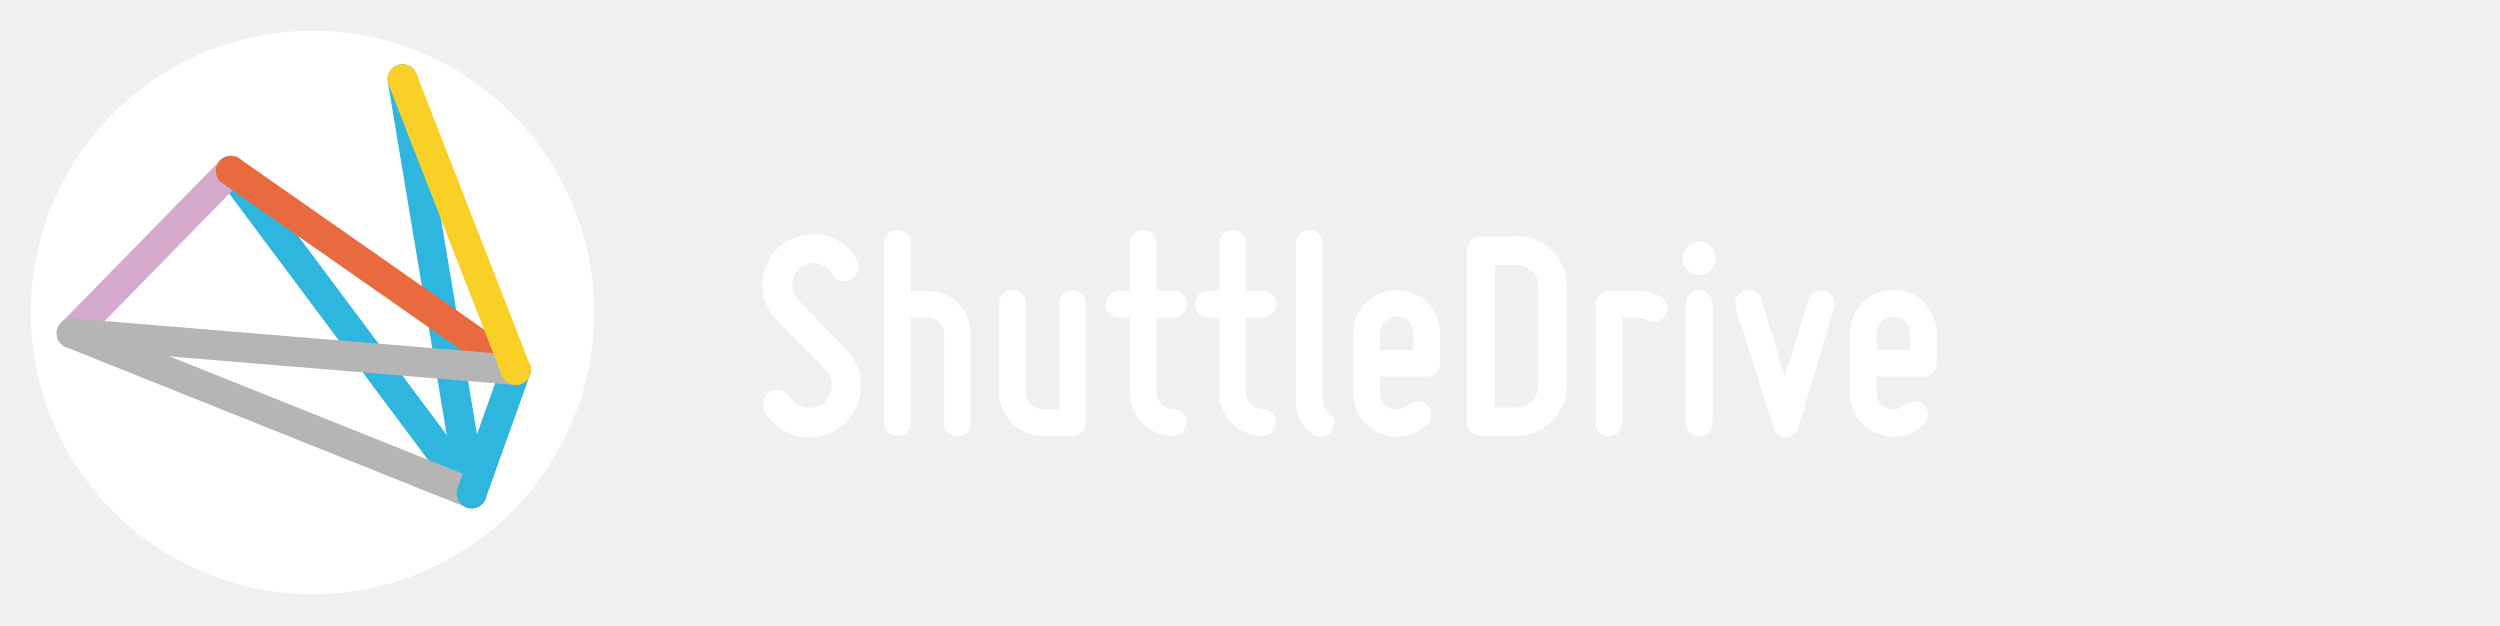
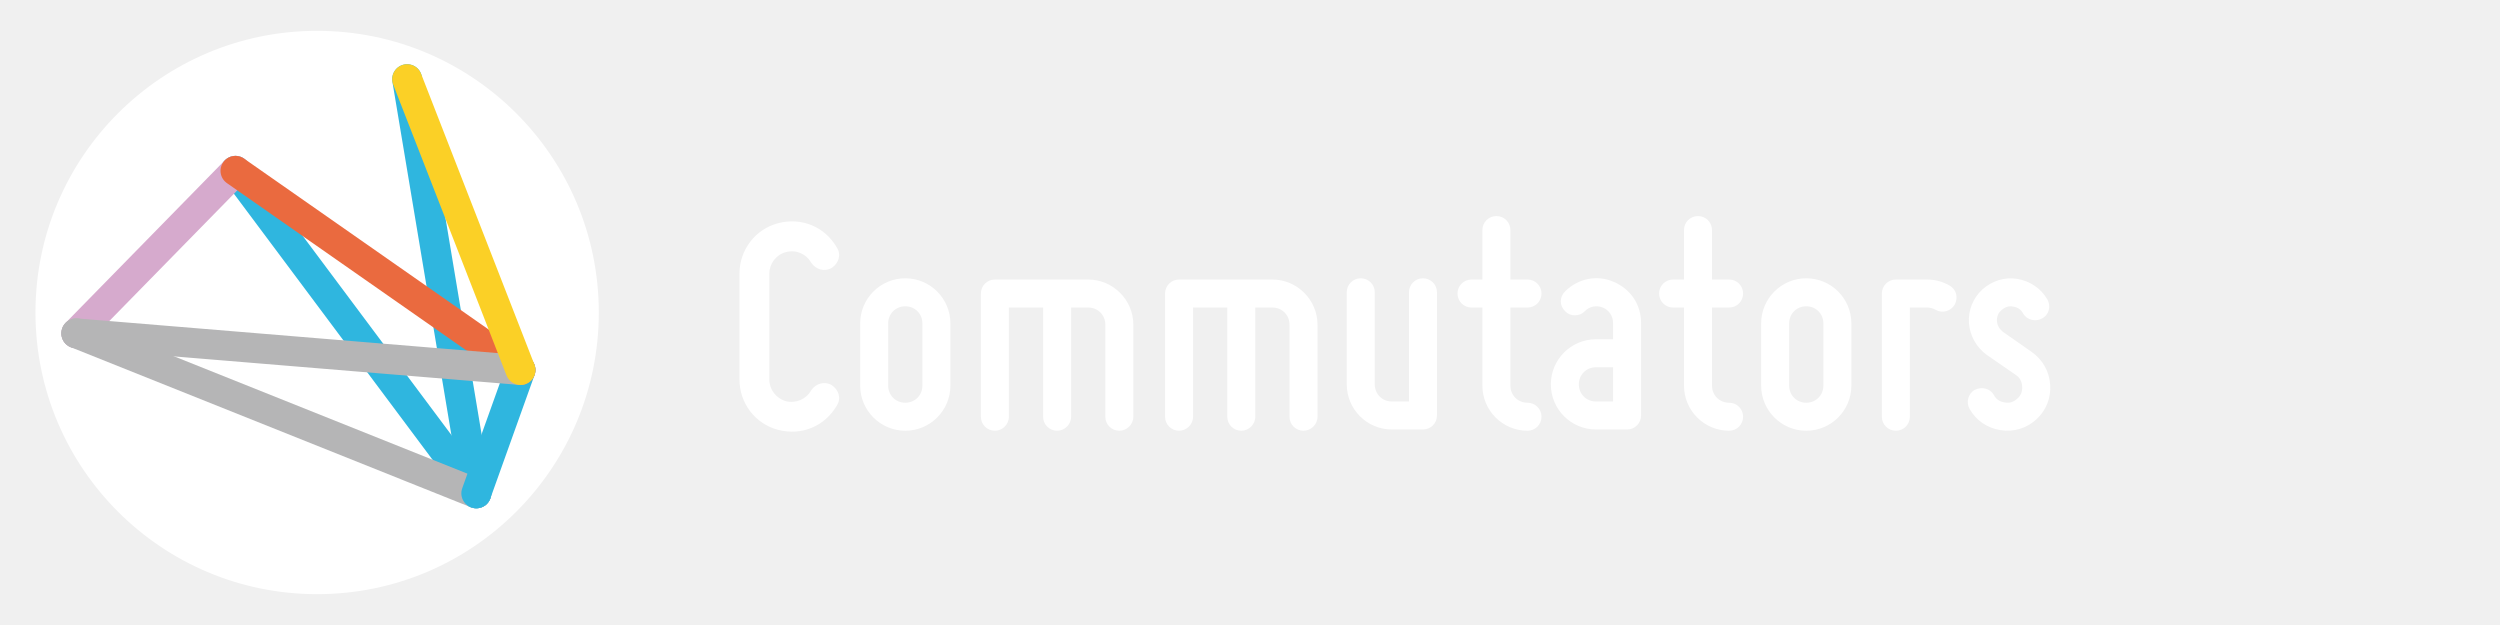
- <svg xmlns="http://www.w3.org/2000/svg" version="1.1" id="Layer_1" x="0px" y="0px" viewBox="0 0 300 75.1" style="enable-background:new 0 0 300 75.1;" xml:space="preserve">
-   <style type="text/css">
+ <svg xmlns="http://www.w3.org/2000/svg" version="1.1" id="Layer_1" x="0px" y="0px" viewBox="0 0 300 75" xml:space="preserve" width="300" height="75">
+   <defs id="defs66">
+     <linearGradient id="linearGradient990">
+       <stop style="stop-color:#ffffff;stop-opacity:1;" offset="0" id="stop988" />
+     </linearGradient>
+   </defs>
+   <style type="text/css" id="style2">
	.st0{fill:#FFFFFF;}
	.st1{fill:none;stroke:#2FB6DF;stroke-width:3.59;stroke-linecap:round;stroke-miterlimit:10;}
	.st2{fill:none;stroke:#D6AACD;stroke-width:3.59;stroke-linecap:round;stroke-miterlimit:10;}
	.st3{fill:none;stroke:#B5B5B6;stroke-width:3.59;stroke-linecap:round;stroke-miterlimit:10;}
	.st4{fill:none;stroke:#EA6A3F;stroke-width:3.59;stroke-linecap:round;stroke-miterlimit:10;}
	.st5{fill:none;stroke:#FBD026;stroke-width:3.59;stroke-linecap:round;stroke-miterlimit:10;}
	.st6{fill:#2FB6DF;}
	.st7{fill:none;stroke:#D15527;stroke-width:3.59;stroke-linecap:round;stroke-miterlimit:10;}
	.st8{fill:none;}
</style>
-   <g>
-     <g id="Layer_1_1_">
-       <circle class="st0" cx="37.5" cy="37.5" r="33.8" />
-       <line class="st1" x1="48.3" y1="9.5" x2="56.6" y2="59.2" />
-       <line class="st1" x1="27.7" y1="20.5" x2="56.6" y2="59.2" />
-       <line class="st2" x1="8.6" y1="40" x2="27.7" y2="20.5" />
-       <line class="st3" x1="8.6" y1="40" x2="56.6" y2="59.2" />
-       <line class="st1" x1="56.6" y1="59.2" x2="61.9" y2="44.4" />
-       <line class="st4" x1="27.7" y1="20.5" x2="61.9" y2="44.4" />
-       <line class="st3" x1="8.6" y1="40" x2="61.9" y2="44.4" />
-       <line class="st5" x1="48.3" y1="9.5" x2="61.9" y2="44.4" />
-       <path class="st6" d="M40.5,28.5" />
-       <path class="st7" d="M41.9,29.7" />
-       <path class="st6" d="M28.1,30.2" />
-       <path class="st6" d="M28.1,30.2" />
-       <circle class="st8" cx="37.5" cy="37.5" r="37.5" />
+   <g id="g61">
+     <g aria-label="Coax Commutator" id="text503" style="font-weight:bold;font-size:37.333px;font-family:Miso;-inkscape-font-specification:'Miso Bold';stroke:#000000;stroke-width:1.134;stroke-linejoin:round">
+       <g aria-label="Commutators" id="text381" style="stroke:none">
+         <g id="g309" transform="translate(0.5556831)">
+           <g id="g35">
+             <g id="Layer_1_1_">
+               <circle class="st0" cx="37.5" cy="37.5" r="33.8" id="circle6" />
+               <line class="st1" x1="48.3" y1="9.5" x2="56.6" y2="59.2" id="line8" />
+               <line class="st1" x1="27.7" y1="20.5" x2="56.6" y2="59.2" id="line10" />
+               <line class="st2" x1="8.6" y1="40" x2="27.7" y2="20.5" id="line12" />
+               <line class="st3" x1="8.6" y1="40" x2="56.6" y2="59.2" id="line14" />
+               <line class="st1" x1="56.6" y1="59.2" x2="61.9" y2="44.4" id="line16" />
+               <line class="st4" x1="27.7" y1="20.5" x2="61.9" y2="44.4" id="line18" />
+               <line class="st3" x1="8.6" y1="40" x2="61.9" y2="44.4" id="line20" />
+               <line class="st5" x1="48.3" y1="9.5" x2="61.9" y2="44.4" id="line22" />
+               <path class="st6" d="M 40.5,28.5" id="path24" />
+               <path class="st7" d="M 41.9,29.7" id="path26" />
+               <path class="st6" d="M 28.1,30.2" id="path28" />
+               <path class="st6" d="M 28.1,30.2" id="path30" />
+               <circle class="st8" cx="37.5" cy="37.5" r="37.5" id="circle32" />
+             </g>
+           </g>
+           <path d="m 92.809,51.576 c 2.8,0.747 5.6,-0.411 7.056,-2.912 0.56,-0.859 0.224,-1.904 -0.635,-2.464 -0.859,-0.485 -1.904,-0.187 -2.464,0.672 -0.597,1.045 -1.829,1.568 -3.024,1.269 -1.157,-0.336 -1.979,-1.381 -1.979,-2.613 V 32.835 c 0,-1.195 0.821,-2.277 1.979,-2.576 1.195,-0.336 2.427,0.187 3.024,1.232 0.56,0.859 1.605,1.157 2.464,0.672 0.859,-0.56 1.195,-1.605 0.635,-2.464 -1.456,-2.501 -4.256,-3.659 -7.056,-2.912 -2.725,0.709 -4.629,3.211 -4.629,6.048 v 12.693 c 0,2.875 1.904,5.339 4.629,6.048 z" id="path1098" style="fill:#ffffff" />
+           <path d="m 108.079,51.688 c 2.987,0 5.413,-2.427 5.413,-5.413 v -7.467 c 0,-2.987 -2.427,-5.413 -5.413,-5.413 -2.987,0 -5.413,2.427 -5.413,5.413 v 7.467 c 0,2.987 2.427,5.413 5.413,5.413 z m 0,-14.933 c 1.157,0 2.053,0.896 2.053,2.053 v 7.467 c 0,1.157 -0.896,2.053 -2.053,2.053 -1.157,0 -2.053,-0.896 -2.053,-2.053 v -7.467 c 0,-1.157 0.896,-2.053 2.053,-2.053 z" id="path1100" style="fill:#ffffff" />
+           <path d="m 120.511,36.904 h 4.107 v 13.104 c 0,0.933 0.747,1.68 1.68,1.68 0.896,0 1.68,-0.747 1.68,-1.68 V 36.904 h 2.053 c 1.157,0 2.053,0.896 2.053,2.053 v 11.051 c 0,0.933 0.747,1.68 1.68,1.68 0.896,0 1.68,-0.747 1.68,-1.68 V 38.957 c 0,-2.987 -2.464,-5.413 -5.413,-5.413 h -11.2 c -0.933,0 -1.68,0.747 -1.68,1.68 v 14.784 c 0,0.933 0.747,1.68 1.68,1.68 0.896,0 1.68,-0.747 1.68,-1.68 z" id="path1102" style="fill:#ffffff" />
+           <path d="m 142.612,36.904 h 4.107 v 13.104 c 0,0.933 0.747,1.68 1.68,1.68 0.896,0 1.68,-0.747 1.68,-1.68 V 36.904 h 2.053 c 1.157,0 2.053,0.896 2.053,2.053 v 11.051 c 0,0.933 0.747,1.68 1.68,1.68 0.896,0 1.68,-0.747 1.68,-1.68 V 38.957 c 0,-2.987 -2.464,-5.413 -5.413,-5.413 h -11.2 c -0.933,0 -1.68,0.747 -1.68,1.68 v 14.784 c 0,0.933 0.747,1.68 1.68,1.68 0.896,0 1.68,-0.747 1.68,-1.68 z" id="path1104" style="fill:#ffffff" />
+           <path d="m 166.468,51.539 h 3.733 c 0.933,0 1.68,-0.747 1.68,-1.68 V 35.075 c 0,-0.933 -0.747,-1.68 -1.68,-1.68 -0.933,0 -1.68,0.747 -1.68,1.68 v 13.104 h -2.053 c -1.157,0 -2.053,-0.896 -2.053,-2.053 V 35.075 c 0,-0.933 -0.747,-1.68 -1.68,-1.68 -0.933,0 -1.68,0.747 -1.68,1.68 v 11.051 c 0,2.987 2.427,5.413 5.413,5.413 z" id="path1106" style="fill:#ffffff" />
+           <path d="m 176.025,36.904 h 1.307 v 9.371 c 0,2.987 2.427,5.413 5.413,5.413 0.933,0 1.68,-0.747 1.68,-1.68 0,-0.933 -0.747,-1.68 -1.68,-1.68 -1.157,0 -2.053,-0.896 -2.053,-2.053 v -9.371 h 2.053 c 0.933,0 1.68,-0.747 1.68,-1.68 0,-0.933 -0.747,-1.68 -1.68,-1.68 h -2.053 v -5.936 c 0,-0.933 -0.747,-1.68 -1.68,-1.68 -0.933,0 -1.68,0.747 -1.68,1.68 v 5.936 h -1.307 c -0.933,0 -1.68,0.747 -1.68,1.68 0,0.933 0.747,1.68 1.68,1.68 z" id="path1108" style="fill:#ffffff" />
+           <path d="m 193.012,40.712 h -2.053 c -2.987,0 -5.413,2.427 -5.413,5.413 0,2.987 2.427,5.413 5.413,5.413 h 3.733 c 0.933,0 1.68,-0.747 1.68,-1.68 V 38.733 c 0,-2.203 -1.269,-4.069 -3.323,-4.928 -1.979,-0.859 -4.256,-0.373 -5.787,1.157 -0.336,0.336 -0.523,0.747 -0.523,1.195 0,0.448 0.187,0.859 0.523,1.195 0.336,0.336 0.709,0.485 1.157,0.485 0.485,0 0.859,-0.149 1.195,-0.485 0.56,-0.597 1.419,-0.747 2.165,-0.448 0.747,0.299 1.232,1.045 1.232,1.829 z m -2.053,3.36 h 2.053 v 4.107 h -2.053 c -1.157,0 -2.053,-0.896 -2.053,-2.053 0,-1.157 0.896,-2.053 2.053,-2.053 z" id="path1110" style="fill:#ffffff" />
+           <path d="m 200.217,36.904 h 1.307 v 9.371 c 0,2.987 2.427,5.413 5.413,5.413 0.933,0 1.68,-0.747 1.68,-1.68 0,-0.933 -0.747,-1.68 -1.68,-1.68 -1.157,0 -2.053,-0.896 -2.053,-2.053 v -9.371 h 2.053 c 0.933,0 1.68,-0.747 1.68,-1.68 0,-0.933 -0.747,-1.68 -1.68,-1.68 h -2.053 v -5.936 c 0,-0.933 -0.747,-1.68 -1.68,-1.68 -0.933,0 -1.68,0.747 -1.68,1.68 v 5.936 h -1.307 c -0.933,0 -1.68,0.747 -1.68,1.68 0,0.933 0.747,1.68 1.68,1.68 z" id="path1112" style="fill:#ffffff" />
+           <path d="m 216.196,51.688 c 2.987,0 5.413,-2.427 5.413,-5.413 v -7.467 c 0,-2.987 -2.427,-5.413 -5.413,-5.413 -2.987,0 -5.413,2.427 -5.413,5.413 v 7.467 c 0,2.987 2.427,5.413 5.413,5.413 z m 0,-14.933 c 1.157,0 2.053,0.896 2.053,2.053 v 7.467 c 0,1.157 -0.896,2.053 -2.053,2.053 -1.157,0 -2.053,-0.896 -2.053,-2.053 v -7.467 c 0,-1.157 0.896,-2.053 2.053,-2.053 z" id="path1114" style="fill:#ffffff" />
+           <path d="m 226.948,51.688 c 0.933,0 1.68,-0.747 1.68,-1.68 V 36.904 h 2.053 c 0.336,0 0.672,0.075 1.008,0.261 0.859,0.485 1.829,0.187 2.315,-0.597 0.448,-0.859 0.224,-1.829 -0.635,-2.315 -0.859,-0.485 -1.755,-0.709 -2.688,-0.709 h -3.733 c -0.933,0 -1.68,0.747 -1.68,1.68 v 14.784 c 0,0.933 0.747,1.68 1.68,1.68 z" id="path1116" style="fill:#ffffff" />
+           <path d="m 241.508,47.843 c -0.448,0.411 -0.933,0.56 -1.493,0.448 -0.597,-0.075 -1.045,-0.373 -1.307,-0.896 -0.448,-0.784 -1.456,-1.045 -2.315,-0.597 -0.784,0.448 -1.045,1.493 -0.597,2.277 0.784,1.381 2.091,2.277 3.696,2.539 1.605,0.261 3.136,-0.224 4.293,-1.269 1.195,-1.083 1.792,-2.576 1.68,-4.181 -0.112,-1.605 -0.896,-2.987 -2.203,-3.92 l -3.472,-2.427 c -0.411,-0.336 -0.672,-0.747 -0.709,-1.269 -0.037,-0.56 0.149,-1.008 0.56,-1.344 0.411,-0.373 0.896,-0.523 1.381,-0.411 0.523,0.075 0.933,0.336 1.195,0.821 0.448,0.784 1.493,1.045 2.277,0.597 0.859,-0.448 1.083,-1.493 0.635,-2.277 -0.784,-1.344 -2.091,-2.203 -3.584,-2.464 -1.531,-0.261 -3.024,0.224 -4.181,1.232 -1.157,1.045 -1.755,2.539 -1.643,4.069 0.112,1.531 0.896,2.912 2.128,3.808 l 3.509,2.427 c 0.448,0.299 0.709,0.747 0.747,1.381 0.037,0.597 -0.149,1.083 -0.597,1.456 z" id="path1118" style="fill:#ffffff" />
+         </g>
+       </g>
    </g>
  </g>
-   <g>
-     <path class="st0" d="M99.8,46.5c0.1-0.8-0.2-1.6-0.8-2.2l-5.8-5.9c-1.2-1.2-1.8-3-1.7-4.7c0.1-1.7,1-3.3,2.4-4.4   c1.4-1,3.2-1.4,4.9-1.1c1.7,0.4,3.2,1.4,4,2.9c0.5,0.8,0.2,1.9-0.6,2.4c-0.8,0.5-1.9,0.2-2.3-0.6c-0.4-0.6-1-1.1-1.7-1.3   c-0.8-0.1-1.5,0-2.1,0.5c-0.6,0.4-1,1.1-1,1.9c-0.1,0.7,0.2,1.4,0.7,2l5.7,5.9c1.3,1.3,1.9,3.1,1.8,4.8c-0.1,1.8-1,3.4-2.4,4.5   c-1.4,1.1-3.2,1.5-5,1.2c-1.8-0.4-3.3-1.5-4.1-3c-0.5-0.8-0.2-1.9,0.6-2.4c0.8-0.5,1.9-0.2,2.4,0.6c0.4,0.7,1,1.2,1.8,1.3   c0.8,0.1,1.6,0,2.2-0.5C99.3,48,99.7,47.3,99.8,46.5z" />
-     <path class="st0" d="M106.1,50.8V29.2c0-0.9,0.7-1.6,1.6-1.6s1.6,0.7,1.6,1.6v5.7h2c2.9,0,5.2,2.3,5.2,5.2v10.7   c0,0.9-0.7,1.6-1.6,1.6s-1.6-0.7-1.6-1.6V40.1c0-1.1-0.9-2-2-2h-2v12.6c0,0.9-0.7,1.6-1.6,1.6S106.1,51.7,106.1,50.8z" />
-     <path class="st0" d="M119.9,47.1V36.4c0-0.9,0.7-1.6,1.6-1.6s1.6,0.7,1.6,1.6v10.7c0,1.1,0.9,2,2,2h2V36.4c0-0.9,0.7-1.6,1.6-1.6   s1.6,0.7,1.6,1.6v14.3c0,0.9-0.7,1.6-1.6,1.6h-3.6C122.2,52.3,119.9,49.9,119.9,47.1z" />
-     <path class="st0" d="M132.7,36.5c0-0.9,0.7-1.6,1.6-1.6h1.3v-5.7c0-0.9,0.7-1.6,1.6-1.6s1.6,0.7,1.6,1.6v5.7h2   c0.9,0,1.6,0.7,1.6,1.6c0,0.9-0.7,1.6-1.6,1.6h-2v9c0,1.1,0.9,2,2,2c0.9,0,1.6,0.7,1.6,1.6c0,0.9-0.7,1.6-1.6,1.6   c-2.9,0-5.2-2.3-5.2-5.2v-9h-1.3C133.4,38.2,132.7,37.4,132.7,36.5z" />
-     <path class="st0" d="M143.4,36.5c0-0.9,0.7-1.6,1.6-1.6h1.3v-5.7c0-0.9,0.7-1.6,1.6-1.6c0.9,0,1.6,0.7,1.6,1.6v5.7h2   c0.9,0,1.6,0.7,1.6,1.6c0,0.9-0.7,1.6-1.6,1.6h-2v9c0,1.1,0.9,2,2,2c0.9,0,1.6,0.7,1.6,1.6c0,0.9-0.7,1.6-1.6,1.6   c-2.9,0-5.2-2.3-5.2-5.2v-9H145C144.1,38.2,143.4,37.4,143.4,36.5z" />
-     <path class="st0" d="M155.5,48.3V29.2c0-0.9,0.8-1.6,1.6-1.6c0.9,0,1.6,0.7,1.6,1.6v19.1c0,0.4,0.3,0.9,0.6,1.1   c0.8,0.5,1,1.4,0.6,2.2c-0.4,0.8-1.4,1-2.2,0.6C156.4,51.4,155.5,49.9,155.5,48.3z" />
-     <path class="st0" d="M162.4,47.2V40c0-2.9,2.3-5.2,5.2-5.2c2.9,0,5.2,2.3,5.2,5.2v3.6c0,0.9-0.7,1.6-1.6,1.6h-5.6v2   c0,0.8,0.5,1.5,1.2,1.8c0.8,0.3,1.6,0.1,2.2-0.4c0.6-0.6,1.7-0.6,2.3,0c0.6,0.6,0.6,1.7,0,2.3c-1.5,1.5-3.7,1.9-5.7,1.1   C163.6,51.2,162.4,49.3,162.4,47.2z M165.6,40v2c1.2,0,2.8,0,4,0c0-1,0-2,0-2c0-1.1-0.9-2-2-2C166.5,38,165.6,38.9,165.6,40z" />
-     <path class="st0" d="M182,28.3c3.3,0,6,2.7,6,6v12c0,3.3-2.7,6-6,6h-4.3c-1,0-1.7-0.8-1.7-1.7V30.1c0-0.9,0.8-1.7,1.7-1.7H182z    M182,31.8h-2.6v17.1h2.6c1.4,0,2.6-1.2,2.6-2.6v-12C184.6,32.9,183.4,31.8,182,31.8z" />
-     <path class="st0" d="M191.5,50.8V36.5c0-0.9,0.7-1.6,1.6-1.6h3.6c0.9,0,1.8,0.3,2.6,0.7c0.8,0.5,1,1.4,0.6,2.2   c-0.5,0.8-1.4,1-2.2,0.6c-0.3-0.1-0.6-0.3-1-0.3h-2v12.6c0,0.9-0.7,1.6-1.6,1.6C192.2,52.4,191.5,51.7,191.5,50.8z" />
-     <path class="st0" d="M201.9,31c0-1.1,0.9-2,2-2c1.1,0,2,0.9,2,2s-0.9,2-2,2C202.8,33,201.9,32.1,201.9,31z M203.9,52.4   c-0.9,0-1.6-0.7-1.6-1.6V36.4c0-0.9,0.7-1.6,1.6-1.6c0.9,0,1.6,0.7,1.6,1.6v14.4C205.5,51.7,204.8,52.4,203.9,52.4z" />
-     <path class="st0" d="M208.3,36.9c-0.3-0.9,0.2-1.8,1.1-2c0.9-0.3,1.8,0.2,2,1.1c0,0,1.5,5,2.8,9.2c1.3-4.2,2.8-9.2,2.8-9.2   c0.3-0.9,1.2-1.3,2-1.1c0.9,0.3,1.3,1.2,1.1,2l-4.3,14.4c-0.2,0.7-0.8,1.2-1.5,1.2s-1.3-0.5-1.5-1.2L208.3,36.9z" />
-     <path class="st0" d="M222,47.2V40c0-2.9,2.3-5.2,5.2-5.2c2.9,0,5.2,2.3,5.2,5.2v3.6c0,0.9-0.7,1.6-1.6,1.6h-5.6v2   c0,0.8,0.5,1.5,1.2,1.8c0.8,0.3,1.6,0.1,2.2-0.4c0.6-0.6,1.7-0.6,2.3,0c0.6,0.6,0.6,1.7,0,2.3c-1.5,1.5-3.7,1.9-5.7,1.1   C223.2,51.2,222,49.3,222,47.2z M225.2,40v2c1.2,0,2.8,0,4,0c0-1,0-2,0-2c0-1.1-0.9-2-2-2C226.1,38,225.2,38.9,225.2,40z" />
-   </g>
</svg>
